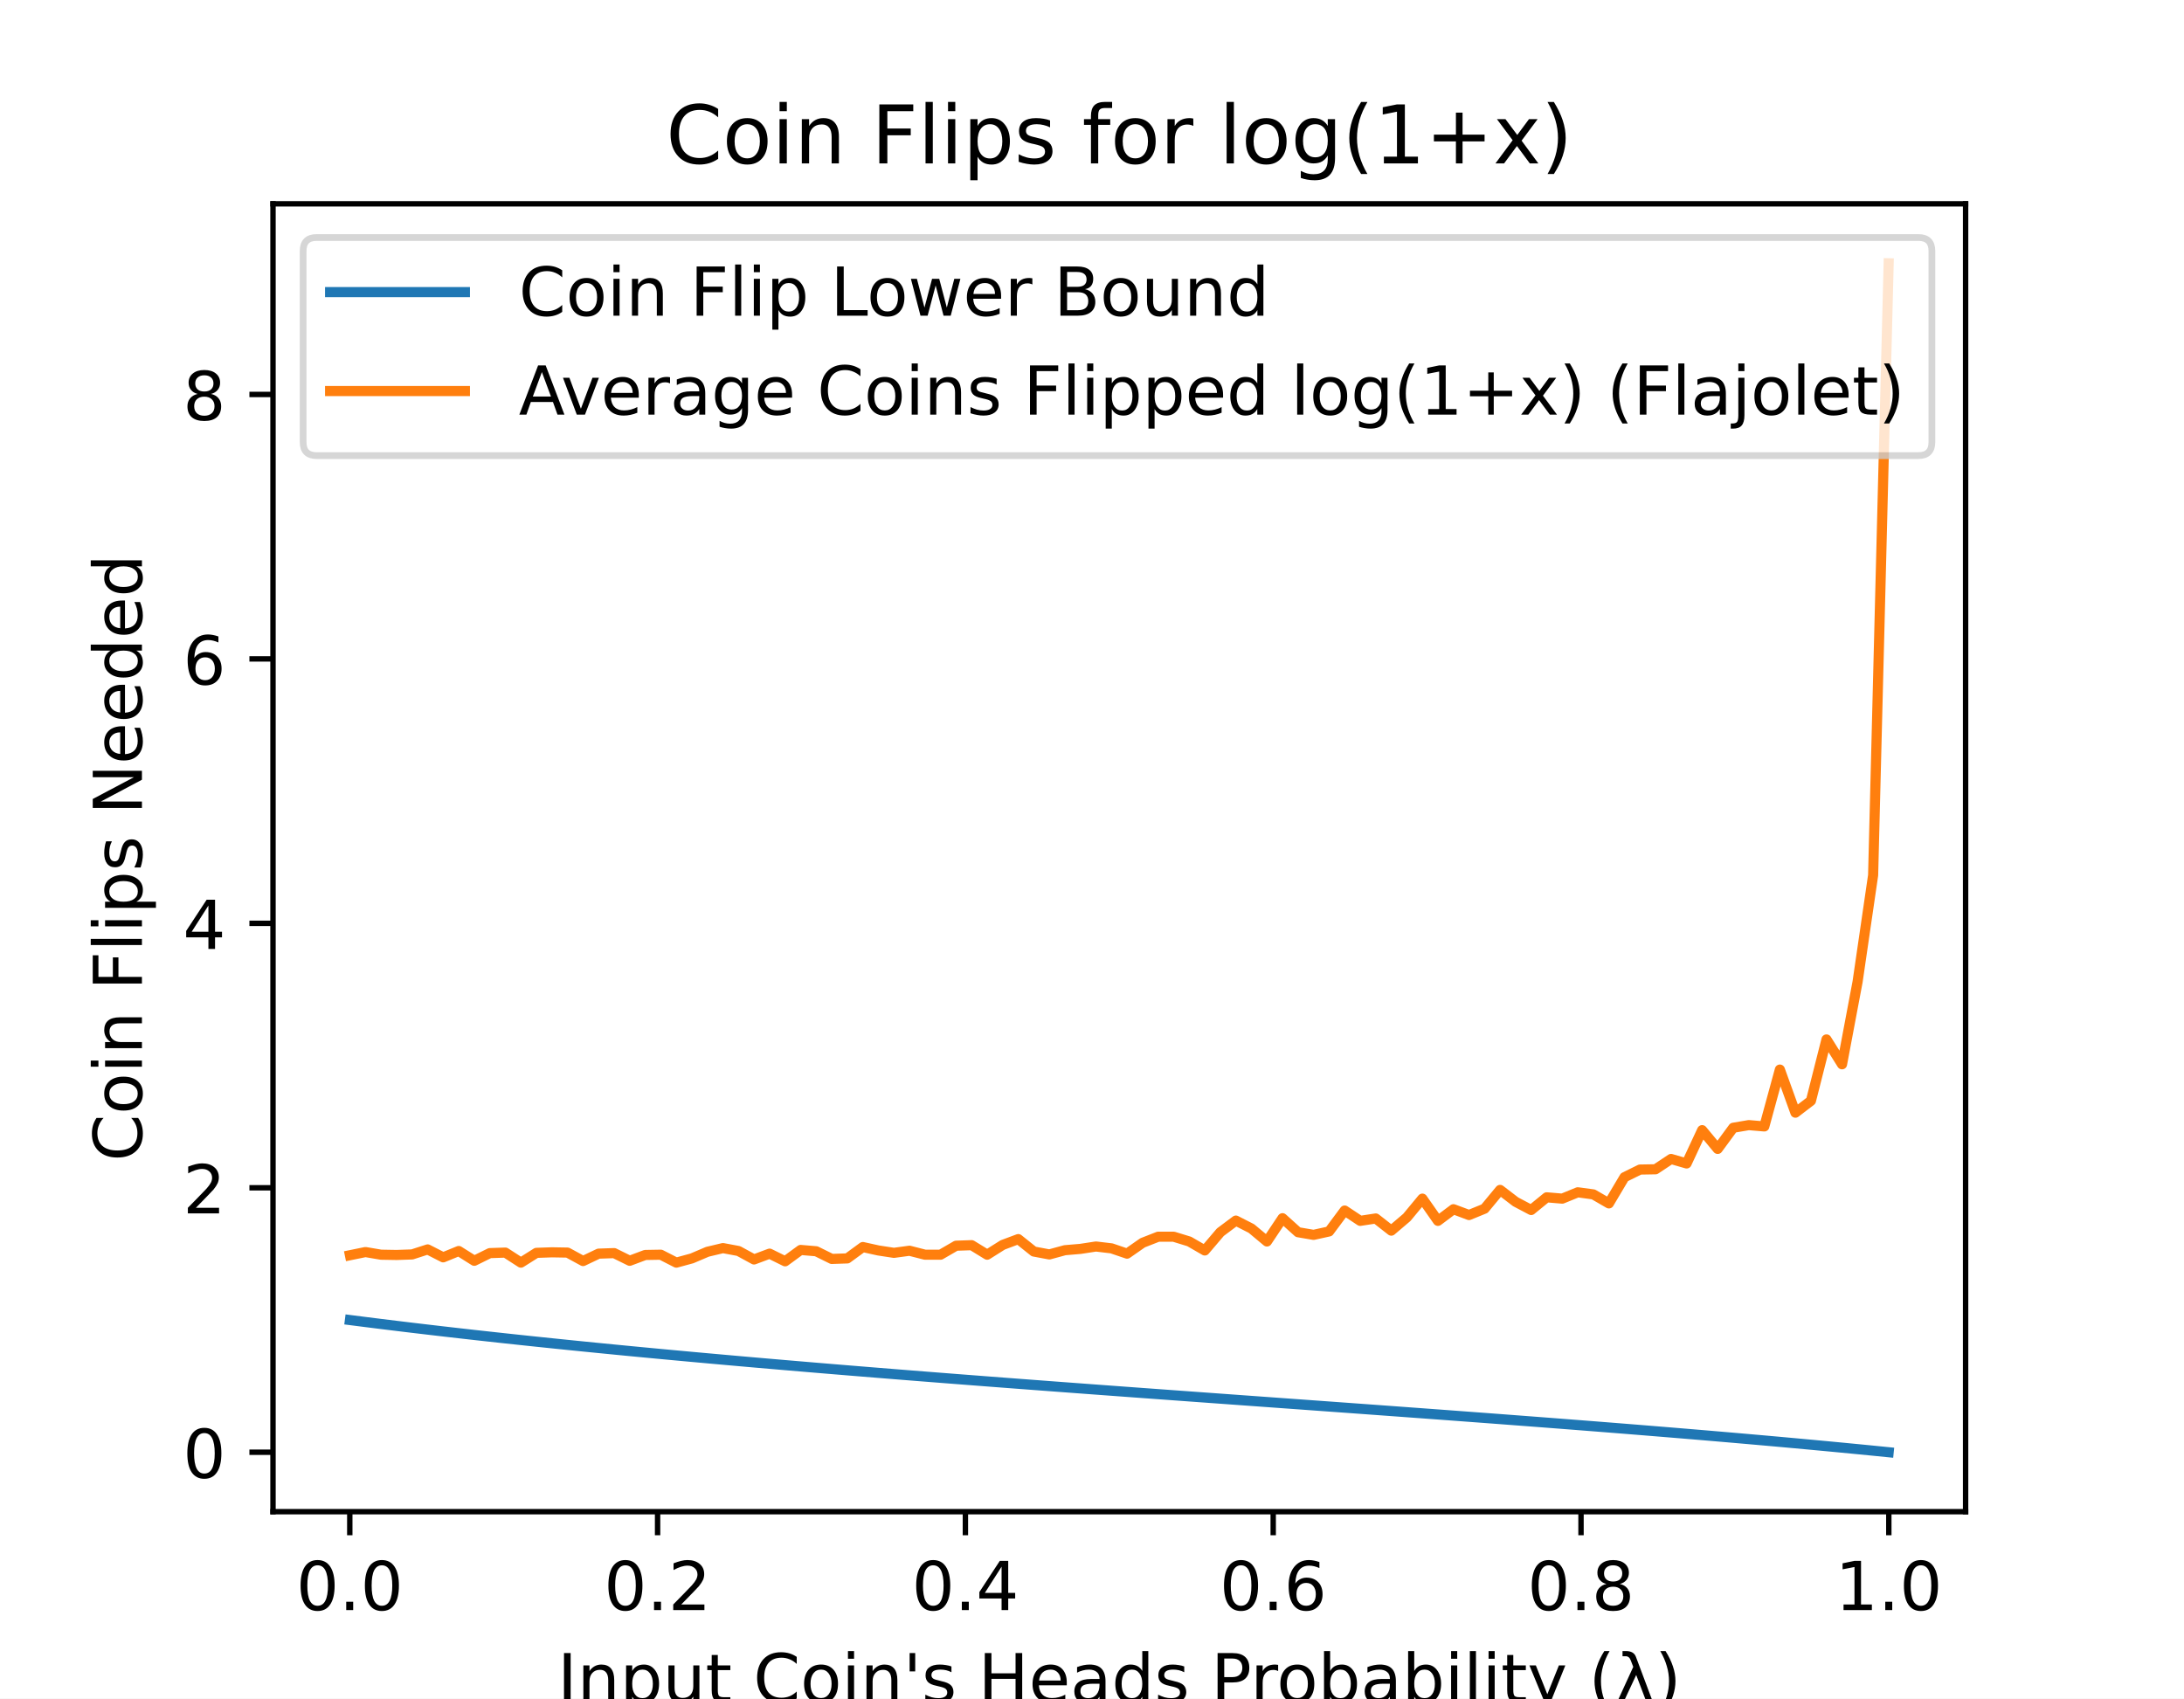
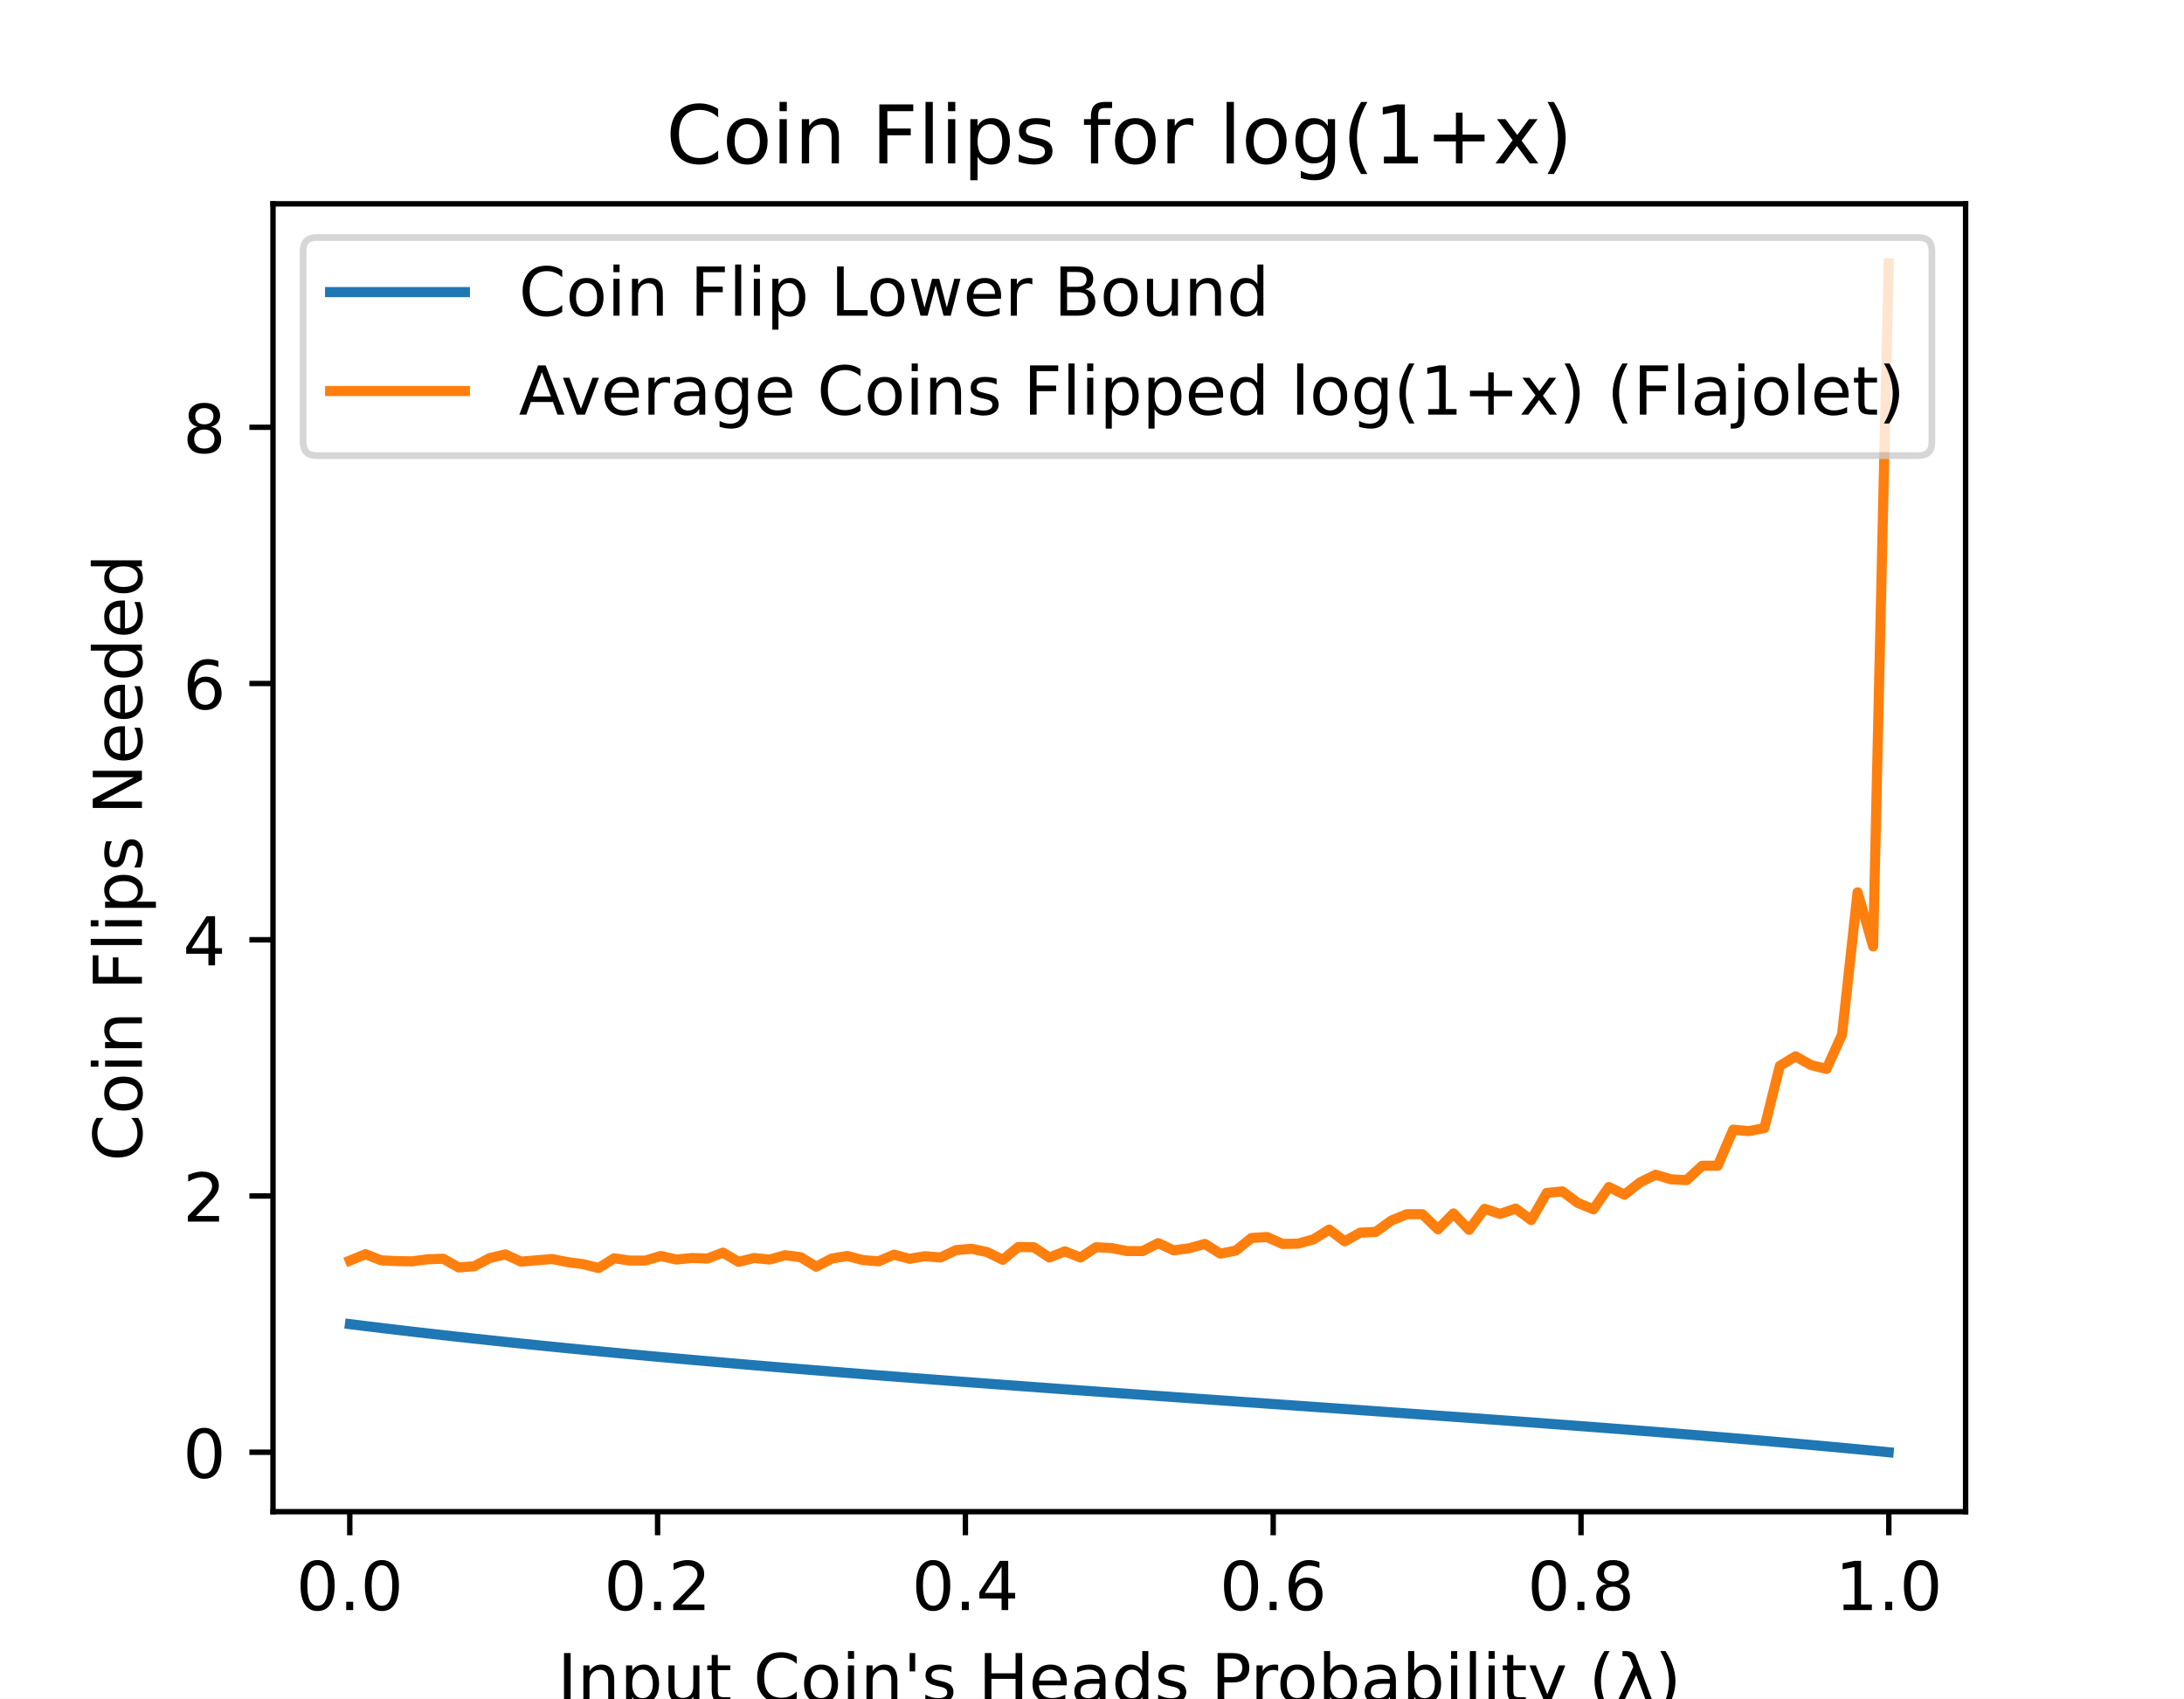
<svg xmlns="http://www.w3.org/2000/svg" xmlns:xlink="http://www.w3.org/1999/xlink" height="252pt" version="1.1" viewBox="0 0 324 252" width="324pt">
  <defs>
    <style type="text/css">
*{stroke-linecap:butt;stroke-linejoin:round;}
  </style>
  </defs>
  <g id="figure_1">
    <g id="patch_1">
      <path d="M 0 252  L 324 252  L 324 0  L 0 0  z " style="fill:#ffffff;" />
    </g>
    <g id="axes_1">
      <g id="patch_2">
        <path d="M 40.5 224.28  L 291.6 224.28  L 291.6 30.24  L 40.5 30.24  z " style="fill:#ffffff;" />
      </g>
      <g id="matplotlib.axis_1">
        <g id="xtick_1">
          <g id="line2d_1">
            <defs>
-               <path d="M 0 0  L 0 3.5  " id="med8d1730a6" style="stroke:#000000;stroke-width:0.8;" />
+               <path d="M 0 0  L 0 3.5  " id="m8b0d32bd00" style="stroke:#000000;stroke-width:0.8;" />
            </defs>
            <g>
-               <use style="stroke:#000000;stroke-width:0.8;" x="51.891" xlink:href="#med8d1730a6" y="224.28" />
+               <use style="stroke:#000000;stroke-width:0.8;" x="51.891" xlink:href="#m8b0d32bd00" y="224.28" />
            </g>
          </g>
          <g id="text_1">
            <text style="font-family:DejaVu Sans;font-size:10px;font-style:normal;font-weight:normal;text-anchor:middle;" transform="rotate(-0, 51.89081, 238.8784)" x="51.891" y="238.878">0.0</text>
          </g>
        </g>
        <g id="xtick_2">
          <g id="line2d_2">
            <g>
-               <use style="stroke:#000000;stroke-width:0.8;" x="97.554" xlink:href="#med8d1730a6" y="224.28" />
+               <use style="stroke:#000000;stroke-width:0.8;" x="97.554" xlink:href="#m8b0d32bd00" y="224.28" />
            </g>
          </g>
          <g id="text_2">
            <text style="font-family:DejaVu Sans;font-size:10px;font-style:normal;font-weight:normal;text-anchor:middle;" transform="rotate(-0, 97.55448, 238.8784)" x="97.554" y="238.878">0.2</text>
          </g>
        </g>
        <g id="xtick_3">
          <g id="line2d_3">
            <g>
-               <use style="stroke:#000000;stroke-width:0.8;" x="143.218" xlink:href="#med8d1730a6" y="224.28" />
+               <use style="stroke:#000000;stroke-width:0.8;" x="143.218" xlink:href="#m8b0d32bd00" y="224.28" />
            </g>
          </g>
          <g id="text_3">
            <text style="font-family:DejaVu Sans;font-size:10px;font-style:normal;font-weight:normal;text-anchor:middle;" transform="rotate(-0, 143.2182, 238.8784)" x="143.218" y="238.878">0.4</text>
          </g>
        </g>
        <g id="xtick_4">
          <g id="line2d_4">
            <g>
-               <use style="stroke:#000000;stroke-width:0.8;" x="188.882" xlink:href="#med8d1730a6" y="224.28" />
+               <use style="stroke:#000000;stroke-width:0.8;" x="188.882" xlink:href="#m8b0d32bd00" y="224.28" />
            </g>
          </g>
          <g id="text_4">
            <text style="font-family:DejaVu Sans;font-size:10px;font-style:normal;font-weight:normal;text-anchor:middle;" transform="rotate(-0, 188.8818, 238.8784)" x="188.882" y="238.878">0.6</text>
          </g>
        </g>
        <g id="xtick_5">
          <g id="line2d_5">
            <g>
-               <use style="stroke:#000000;stroke-width:0.8;" x="234.546" xlink:href="#med8d1730a6" y="224.28" />
+               <use style="stroke:#000000;stroke-width:0.8;" x="234.546" xlink:href="#m8b0d32bd00" y="224.28" />
            </g>
          </g>
          <g id="text_5">
            <text style="font-family:DejaVu Sans;font-size:10px;font-style:normal;font-weight:normal;text-anchor:middle;" transform="rotate(-0, 234.5455, 238.8784)" x="234.546" y="238.878">0.8</text>
          </g>
        </g>
        <g id="xtick_6">
          <g id="line2d_6">
            <g>
-               <use style="stroke:#000000;stroke-width:0.8;" x="280.209" xlink:href="#med8d1730a6" y="224.28" />
+               <use style="stroke:#000000;stroke-width:0.8;" x="280.209" xlink:href="#m8b0d32bd00" y="224.28" />
            </g>
          </g>
          <g id="text_6">
            <text style="font-family:DejaVu Sans;font-size:10px;font-style:normal;font-weight:normal;text-anchor:middle;" transform="rotate(-0, 280.2092, 238.8784)" x="280.209" y="238.878">1.0</text>
          </g>
        </g>
        <g id="text_7">
          <text style="font-family:DejaVu Sans;font-size:10px;font-style:normal;font-weight:normal;text-anchor:middle;" transform="rotate(-0, 166.05, 252.5566)" x="166.05" y="252.557">Input Coin's Heads Probability (λ)</text>
        </g>
      </g>
      <g id="matplotlib.axis_2">
        <g id="ytick_1">
          <g id="line2d_7">
            <defs>
-               <path d="M 0 0  L -3.5 0  " id="m7c59adb491" style="stroke:#000000;stroke-width:0.8;" />
+               <path d="M 0 0  L -3.5 0  " id="m6a344f5f06" style="stroke:#000000;stroke-width:0.8;" />
            </defs>
            <g>
-               <use style="stroke:#000000;stroke-width:0.8;" x="40.5" xlink:href="#m7c59adb491" y="215.462" />
+               <use style="stroke:#000000;stroke-width:0.8;" x="40.5" xlink:href="#m6a344f5f06" y="215.462" />
            </g>
          </g>
          <g id="text_8">
-             <text style="font-family:DejaVu Sans;font-size:10px;font-style:normal;font-weight:normal;text-anchor:end;" transform="rotate(-0, 33.5, 219.2615)" x="33.5" y="219.262">0</text>
+             <text style="font-family:DejaVu Sans;font-size:10px;font-style:normal;font-weight:normal;text-anchor:end;" transform="rotate(-0, 33.5, 219.2615)" x="33.5" y="219.261">0</text>
          </g>
        </g>
        <g id="ytick_2">
          <g id="line2d_8">
            <g>
-               <use style="stroke:#000000;stroke-width:0.8;" x="40.5" xlink:href="#m7c59adb491" y="176.227" />
+               <use style="stroke:#000000;stroke-width:0.8;" x="40.5" xlink:href="#m6a344f5f06" y="177.445" />
            </g>
          </g>
          <g id="text_9">
-             <text style="font-family:DejaVu Sans;font-size:10px;font-style:normal;font-weight:normal;text-anchor:end;" transform="rotate(-0, 33.5, 180.0261)" x="33.5" y="180.026">2</text>
+             <text style="font-family:DejaVu Sans;font-size:10px;font-style:normal;font-weight:normal;text-anchor:end;" transform="rotate(-0, 33.5, 181.2437)" x="33.5" y="181.244">2</text>
          </g>
        </g>
        <g id="ytick_3">
          <g id="line2d_9">
            <g>
-               <use style="stroke:#000000;stroke-width:0.8;" x="40.5" xlink:href="#m7c59adb491" y="136.992" />
+               <use style="stroke:#000000;stroke-width:0.8;" x="40.5" xlink:href="#m6a344f5f06" y="139.427" />
            </g>
          </g>
          <g id="text_10">
-             <text style="font-family:DejaVu Sans;font-size:10px;font-style:normal;font-weight:normal;text-anchor:end;" transform="rotate(-0, 33.5, 140.7907)" x="33.5" y="140.791">4</text>
+             <text style="font-family:DejaVu Sans;font-size:10px;font-style:normal;font-weight:normal;text-anchor:end;" transform="rotate(-0, 33.5, 143.226)" x="33.5" y="143.226">4</text>
          </g>
        </g>
        <g id="ytick_4">
          <g id="line2d_10">
            <g>
-               <use style="stroke:#000000;stroke-width:0.8;" x="40.5" xlink:href="#m7c59adb491" y="97.756" />
+               <use style="stroke:#000000;stroke-width:0.8;" x="40.5" xlink:href="#m6a344f5f06" y="101.409" />
            </g>
          </g>
          <g id="text_11">
-             <text style="font-family:DejaVu Sans;font-size:10px;font-style:normal;font-weight:normal;text-anchor:end;" transform="rotate(-0, 33.5, 101.5554)" x="33.5" y="101.555">6</text>
+             <text style="font-family:DejaVu Sans;font-size:10px;font-style:normal;font-weight:normal;text-anchor:end;" transform="rotate(-0, 33.5, 105.2083)" x="33.5" y="105.208">6</text>
          </g>
        </g>
        <g id="ytick_5">
          <g id="line2d_11">
            <g>
-               <use style="stroke:#000000;stroke-width:0.8;" x="40.5" xlink:href="#m7c59adb491" y="58.521" />
+               <use style="stroke:#000000;stroke-width:0.8;" x="40.5" xlink:href="#m6a344f5f06" y="63.391" />
            </g>
          </g>
          <g id="text_12">
-             <text style="font-family:DejaVu Sans;font-size:10px;font-style:normal;font-weight:normal;text-anchor:end;" transform="rotate(-0, 33.5, 62.31997)" x="33.5" y="62.32">8</text>
+             <text style="font-family:DejaVu Sans;font-size:10px;font-style:normal;font-weight:normal;text-anchor:end;" transform="rotate(-0, 33.5, 67.19056)" x="33.5" y="67.191">8</text>
          </g>
        </g>
        <g id="text_13">
          <text style="font-family:DejaVu Sans;font-size:10px;font-style:normal;font-weight:normal;text-anchor:middle;" transform="rotate(-90, 21.05781, 127.26)" x="21.058" y="127.26">Coin Flips Needed</text>
        </g>
      </g>
      <g id="line2d_12">
-         <path clip-path="url(#p0823089027)" d="M 51.914 195.848  L 54.219 196.142  L 56.525 196.431  L 58.831 196.714  L 61.137 196.993  L 63.443 197.266  L 65.748 197.535  L 68.054 197.8  L 70.36 198.06  L 72.666 198.315  L 74.971 198.567  L 77.277 198.814  L 79.583 199.058  L 81.889 199.298  L 84.195 199.535  L 86.5 199.768  L 88.806 199.997  L 91.112 200.224  L 93.418 200.448  L 95.724 200.668  L 98.029 200.886  L 100.335 201.1  L 102.641 201.313  L 104.947 201.522  L 107.252 201.729  L 109.558 201.934  L 111.864 202.137  L 114.17 202.337  L 116.476 202.535  L 118.781 202.731  L 121.087 202.925  L 123.393 203.117  L 125.699 203.308  L 128.005 203.496  L 130.31 203.683  L 132.616 203.869  L 134.922 204.053  L 137.228 204.235  L 139.533 204.416  L 141.839 204.596  L 144.145 204.774  L 146.451 204.952  L 148.757 205.128  L 151.062 205.303  L 153.368 205.477  L 155.674 205.65  L 157.98 205.823  L 160.286 205.994  L 162.591 206.165  L 164.897 206.335  L 167.203 206.505  L 169.509 206.674  L 171.814 206.842  L 174.12 207.01  L 176.426 207.178  L 178.732 207.345  L 181.038 207.512  L 183.343 207.679  L 185.649 207.846  L 187.955 208.012  L 190.261 208.179  L 192.567 208.345  L 194.872 208.512  L 197.178 208.679  L 199.484 208.846  L 201.79 209.013  L 204.095 209.181  L 206.401 209.349  L 208.707 209.518  L 211.013 209.687  L 213.319 209.857  L 215.624 210.028  L 217.93 210.199  L 220.236 210.371  L 222.542 210.544  L 224.848 210.719  L 227.153 210.894  L 229.459 211.07  L 231.765 211.248  L 234.071 211.427  L 236.376 211.607  L 238.682 211.789  L 240.988 211.973  L 243.294 212.158  L 245.6 212.346  L 247.905 212.535  L 250.211 212.726  L 252.517 212.919  L 254.823 213.115  L 257.129 213.313  L 259.434 213.514  L 261.74 213.717  L 264.046 213.923  L 266.352 214.133  L 268.657 214.345  L 270.963 214.561  L 273.269 214.78  L 275.575 215.003  L 277.881 215.229  L 280.186 215.46  " style="fill:none;stroke:#1f77b4;stroke-linecap:square;stroke-width:1.5;" />
+         <path clip-path="url(#p83f4a6b44c)" d="M 51.914 196.456  L 54.219 196.741  L 56.525 197.021  L 58.831 197.296  L 61.137 197.566  L 63.443 197.831  L 65.748 198.092  L 68.054 198.348  L 70.36 198.6  L 72.666 198.847  L 74.971 199.091  L 77.277 199.331  L 79.583 199.567  L 81.889 199.8  L 84.195 200.029  L 86.5 200.255  L 88.806 200.477  L 91.112 200.697  L 93.418 200.913  L 95.724 201.127  L 98.029 201.338  L 100.335 201.546  L 102.641 201.752  L 104.947 201.955  L 107.252 202.156  L 109.558 202.354  L 111.864 202.55  L 114.17 202.744  L 116.476 202.936  L 118.781 203.126  L 121.087 203.314  L 123.393 203.5  L 125.699 203.685  L 128.005 203.868  L 130.31 204.049  L 132.616 204.228  L 134.922 204.407  L 137.228 204.583  L 139.533 204.759  L 141.839 204.933  L 144.145 205.106  L 146.451 205.278  L 148.757 205.449  L 151.062 205.618  L 153.368 205.787  L 155.674 205.955  L 157.98 206.122  L 160.286 206.288  L 162.591 206.454  L 164.897 206.618  L 167.203 206.783  L 169.509 206.946  L 171.814 207.11  L 174.12 207.272  L 176.426 207.435  L 178.732 207.597  L 181.038 207.759  L 183.343 207.92  L 185.649 208.082  L 187.955 208.243  L 190.261 208.405  L 192.567 208.566  L 194.872 208.728  L 197.178 208.889  L 199.484 209.051  L 201.79 209.213  L 204.095 209.376  L 206.401 209.539  L 208.707 209.702  L 211.013 209.866  L 213.319 210.031  L 215.624 210.196  L 217.93 210.362  L 220.236 210.529  L 222.542 210.697  L 224.848 210.866  L 227.153 211.035  L 229.459 211.206  L 231.765 211.379  L 234.071 211.552  L 236.376 211.727  L 238.682 211.903  L 240.988 212.081  L 243.294 212.261  L 245.6 212.442  L 247.905 212.626  L 250.211 212.811  L 252.517 212.998  L 254.823 213.188  L 257.129 213.38  L 259.434 213.574  L 261.74 213.771  L 264.046 213.971  L 266.352 214.174  L 268.657 214.38  L 270.963 214.589  L 273.269 214.801  L 275.575 215.017  L 277.881 215.236  L 280.186 215.46  " style="fill:none;stroke:#1f77b4;stroke-linecap:square;stroke-width:1.5;" />
      </g>
      <g id="line2d_13">
-         <path clip-path="url(#p0823089027)" d="M 51.914 186.232  L 54.219 185.761  L 56.525 186.153  L 58.831 186.193  L 61.137 186.114  L 63.443 185.369  L 65.748 186.546  L 68.054 185.604  L 70.36 187.056  L 72.666 185.918  L 74.971 185.84  L 77.277 187.331  L 79.583 185.879  L 81.889 185.8  L 84.195 185.84  L 86.5 187.095  L 88.806 185.997  L 91.112 185.918  L 93.418 187.056  L 95.724 186.193  L 98.029 186.153  L 100.335 187.331  L 102.641 186.703  L 104.947 185.722  L 107.252 185.173  L 109.558 185.604  L 111.864 186.86  L 114.17 185.997  L 116.476 187.134  L 118.781 185.447  L 121.087 185.643  L 123.393 186.781  L 125.699 186.703  L 128.005 185.016  L 130.31 185.526  L 132.616 185.879  L 134.922 185.565  L 137.228 186.153  L 139.533 186.153  L 141.839 184.819  L 144.145 184.741  L 146.451 186.153  L 148.757 184.702  L 151.062 183.839  L 153.368 185.683  L 155.674 186.114  L 157.98 185.486  L 160.286 185.29  L 162.591 184.937  L 164.897 185.212  L 167.203 185.997  L 169.509 184.388  L 171.814 183.485  L 174.12 183.485  L 176.426 184.192  L 178.732 185.526  L 181.038 182.818  L 183.343 181.092  L 185.649 182.269  L 187.955 184.192  L 190.261 180.739  L 192.567 182.818  L 194.872 183.211  L 197.178 182.701  L 199.484 179.601  L 201.79 181.131  L 204.095 180.778  L 206.401 182.583  L 208.707 180.621  L 211.013 177.836  L 213.319 181.131  L 215.624 179.405  L 217.93 180.268  L 220.236 179.327  L 222.542 176.541  L 224.848 178.306  L 227.153 179.523  L 229.459 177.639  L 231.765 177.836  L 234.071 176.894  L 236.376 177.208  L 238.682 178.542  L 240.988 174.658  L 243.294 173.52  L 245.6 173.48  L 247.905 171.95  L 250.211 172.617  L 252.517 167.674  L 254.823 170.459  L 257.129 167.32  L 259.434 166.928  L 261.74 167.124  L 264.046 158.689  L 266.352 165.084  L 268.657 163.318  L 270.963 154.216  L 273.269 157.904  L 275.575 145.663  L 277.881 129.851  L 280.186 39.06  " style="fill:none;stroke:#ff7f0e;stroke-linecap:square;stroke-width:1.5;" />
+         <path clip-path="url(#p83f4a6b44c)" d="M 51.914 187.025  L 54.219 186.075  L 56.525 186.987  L 58.831 187.101  L 61.137 187.139  L 63.443 186.835  L 65.748 186.759  L 68.054 188.051  L 70.36 187.861  L 72.666 186.645  L 74.971 186.113  L 77.277 187.177  L 79.583 186.987  L 81.889 186.797  L 84.195 187.253  L 86.5 187.557  L 88.806 188.127  L 91.112 186.683  L 93.418 187.025  L 95.724 187.025  L 98.029 186.341  L 100.335 186.873  L 102.641 186.645  L 104.947 186.721  L 107.252 185.846  L 109.558 187.215  L 111.864 186.645  L 114.17 186.873  L 116.476 186.227  L 118.781 186.531  L 121.087 187.937  L 123.393 186.721  L 125.699 186.341  L 128.005 186.949  L 130.31 187.139  L 132.616 186.151  L 134.922 186.759  L 137.228 186.379  L 139.533 186.569  L 141.839 185.466  L 144.145 185.276  L 146.451 185.77  L 148.757 186.911  L 151.062 185.01  L 153.368 185.048  L 155.674 186.569  L 157.98 185.656  L 160.286 186.569  L 162.591 185.048  L 164.897 185.162  L 167.203 185.618  L 169.509 185.618  L 171.814 184.44  L 174.12 185.504  L 176.426 185.2  L 178.732 184.554  L 181.038 185.998  L 183.343 185.542  L 185.649 183.679  L 187.955 183.527  L 190.261 184.554  L 192.567 184.516  L 194.872 183.87  L 197.178 182.425  L 199.484 184.174  L 201.79 182.881  L 204.095 182.767  L 206.401 181.094  L 208.707 180.144  L 211.013 180.144  L 213.319 182.387  L 215.624 180.03  L 217.93 182.463  L 220.236 179.345  L 222.542 180.106  L 224.848 179.307  L 227.153 181.018  L 229.459 176.988  L 231.765 176.76  L 234.071 178.471  L 236.376 179.421  L 238.682 176.114  L 240.988 177.254  L 243.294 175.43  L 245.6 174.289  L 247.905 174.973  L 250.211 175.087  L 252.517 172.958  L 254.823 172.958  L 257.129 167.598  L 259.434 167.826  L 261.74 167.37  L 264.046 158.132  L 266.352 156.725  L 268.657 158.017  L 270.963 158.588  L 273.269 153.493  L 275.575 132.394  L 277.881 140.415  L 280.186 39.06  " style="fill:none;stroke:#ff7f0e;stroke-linecap:square;stroke-width:1.5;" />
      </g>
      <g id="patch_3">
        <path d="M 40.5 224.28  L 40.5 30.24  " style="fill:none;stroke:#000000;stroke-linecap:square;stroke-linejoin:miter;stroke-width:0.8;" />
      </g>
      <g id="patch_4">
        <path d="M 291.6 224.28  L 291.6 30.24  " style="fill:none;stroke:#000000;stroke-linecap:square;stroke-linejoin:miter;stroke-width:0.8;" />
      </g>
      <g id="patch_5">
        <path d="M 40.5 224.28  L 291.6 224.28  " style="fill:none;stroke:#000000;stroke-linecap:square;stroke-linejoin:miter;stroke-width:0.8;" />
      </g>
      <g id="patch_6">
        <path d="M 40.5 30.24  L 291.6 30.24  " style="fill:none;stroke:#000000;stroke-linecap:square;stroke-linejoin:miter;stroke-width:0.8;" />
      </g>
      <g id="text_14">
        <text style="font-family:DejaVu Sans;font-size:12px;font-style:normal;font-weight:normal;text-anchor:middle;" transform="rotate(-0, 166.05, 24.24)" x="166.05" y="24.24">Coin Flips for log(1+x)</text>
      </g>
      <g id="legend_1">
        <g id="patch_7">
          <path d="M 46.97 67.596  L 284.6 67.596  Q 286.6 67.596 286.6 65.596  L 286.6 37.24  Q 286.6 35.24 284.6 35.24  L 46.97 35.24  Q 44.97 35.24 44.97 37.24  L 44.97 65.596  Q 44.97 67.596 46.97 67.596  z " style="fill:#ffffff;opacity:0.8;stroke:#cccccc;stroke-linejoin:miter;" />
        </g>
        <g id="line2d_14">
          <path d="M 48.97 43.338  L 68.97 43.338  " style="fill:none;stroke:#1f77b4;stroke-linecap:square;stroke-width:1.5;" />
        </g>
        <g id="line2d_15" />
        <g id="text_15">
          <text style="font-family:DejaVu Sans;font-size:10px;font-style:normal;font-weight:normal;text-anchor:start;" transform="rotate(-0, 76.97031, 46.83844)" x="76.97" y="46.838">Coin Flip Lower Bound</text>
        </g>
        <g id="line2d_16">
          <path d="M 48.97 58.017  L 68.97 58.017  " style="fill:none;stroke:#ff7f0e;stroke-linecap:square;stroke-width:1.5;" />
        </g>
        <g id="line2d_17" />
        <g id="text_16">
          <text style="font-family:DejaVu Sans;font-size:10px;font-style:normal;font-weight:normal;text-anchor:start;" transform="rotate(-0, 76.97031, 61.51656)" x="76.97" y="61.517">Average Coins Flipped log(1+x) (Flajolet)</text>
        </g>
      </g>
    </g>
  </g>
  <defs>
-     <clipPath id="p0823089027">
+     <clipPath id="p83f4a6b44c">
      <rect height="194.04" width="251.1" x="40.5" y="30.24" />
    </clipPath>
  </defs>
</svg>
